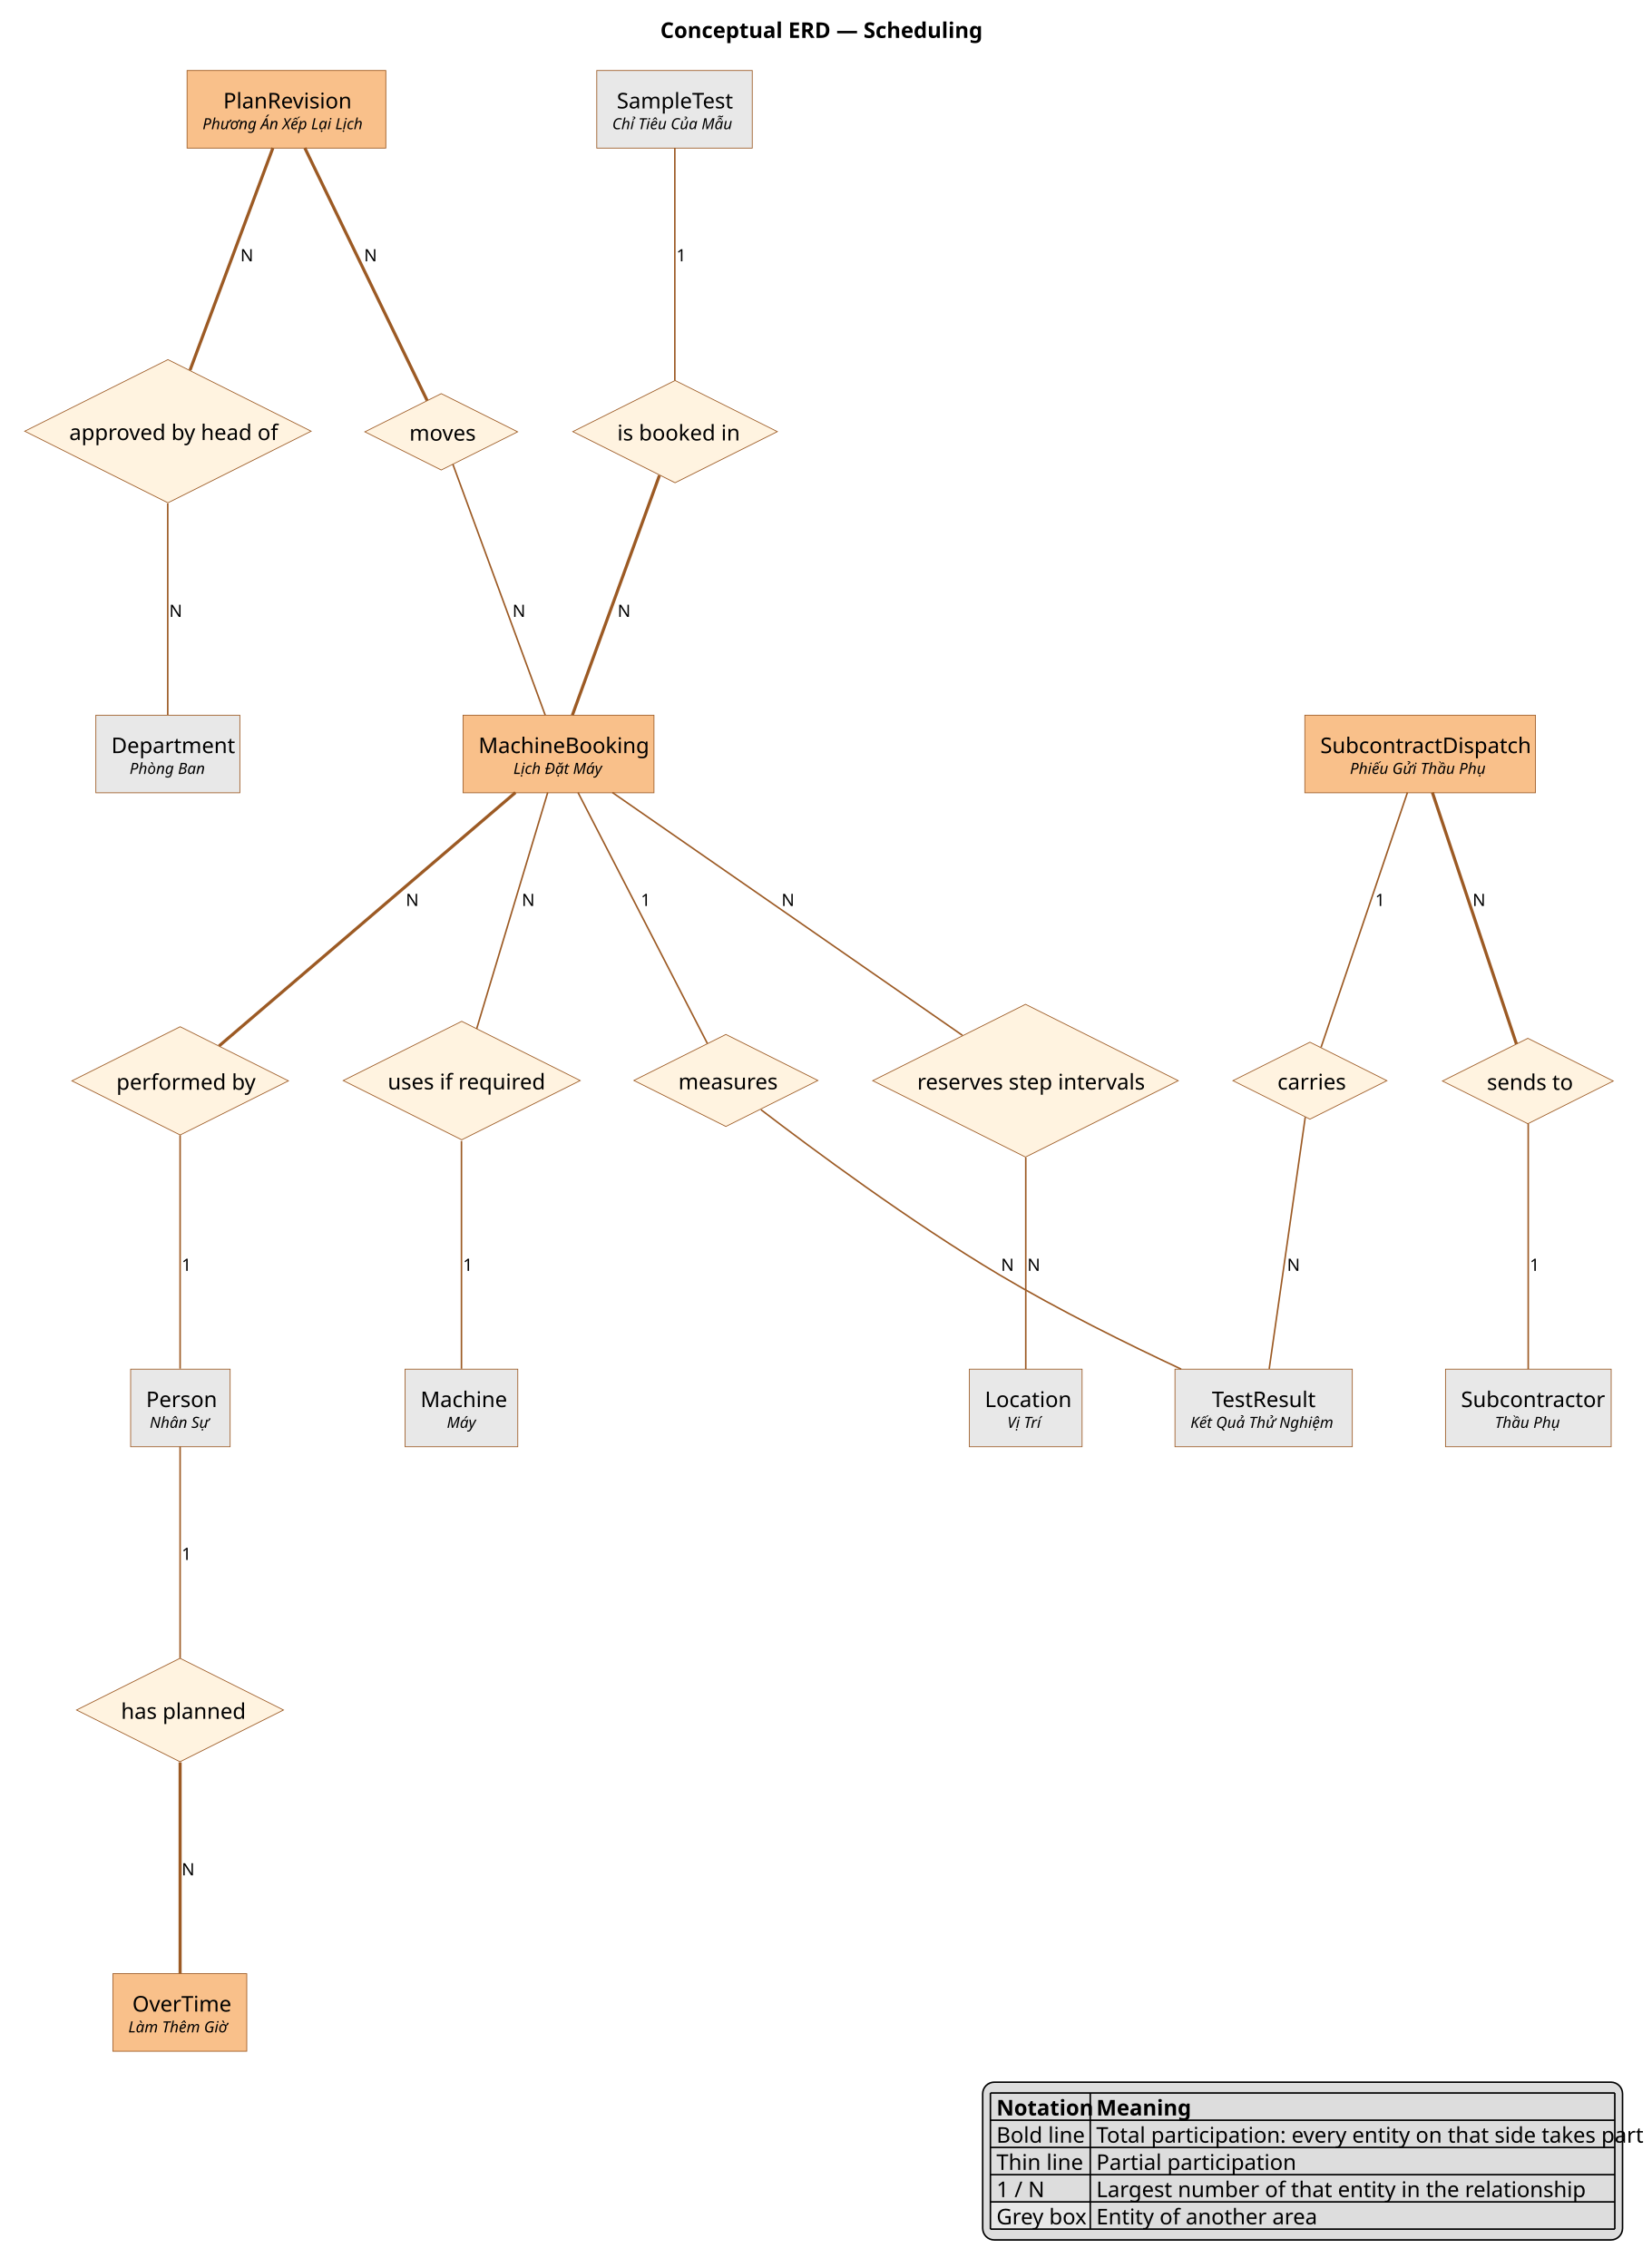
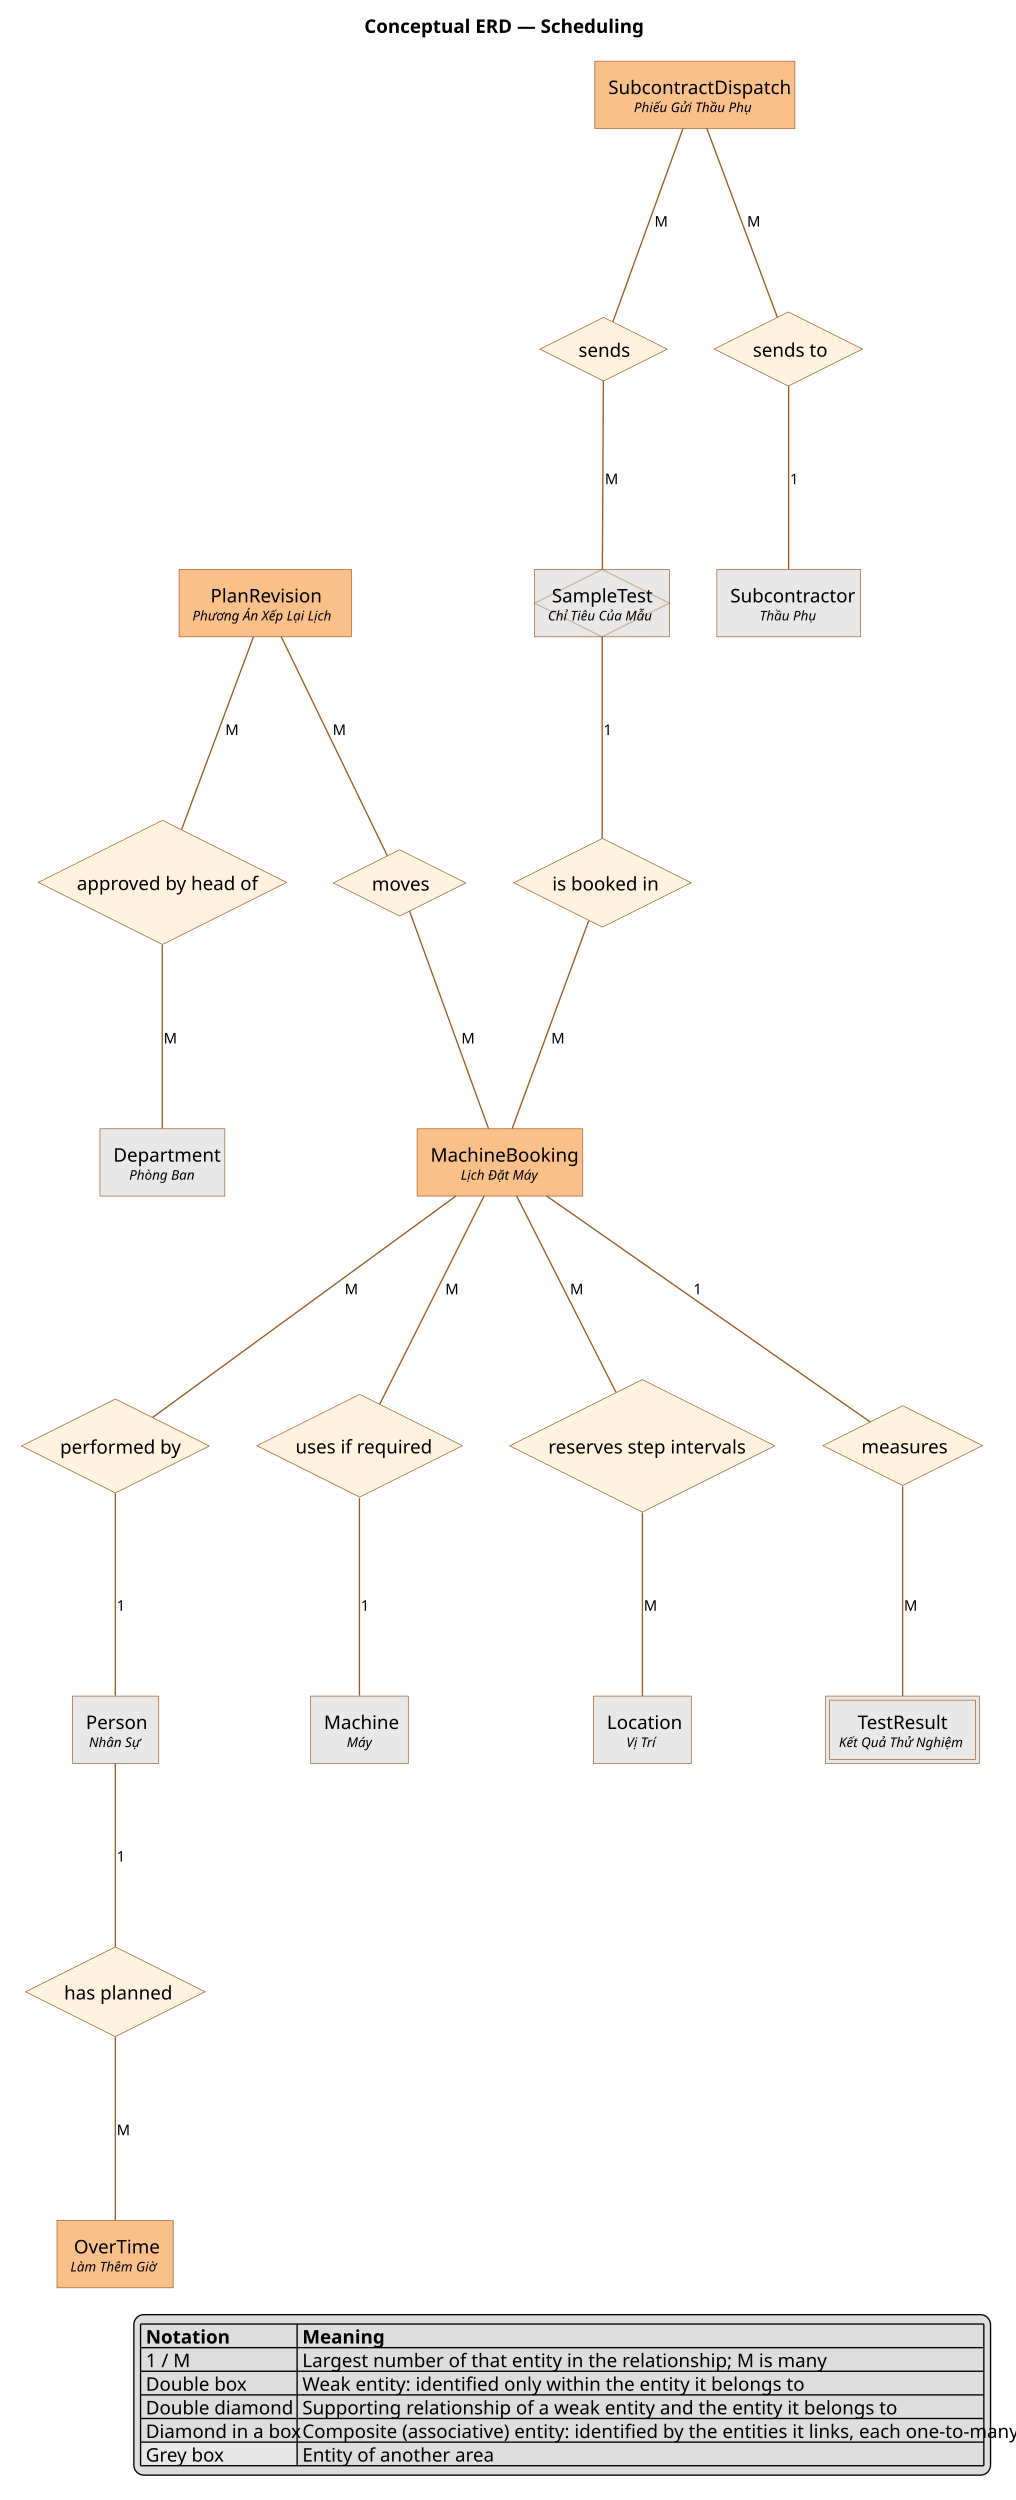
- <svg xmlns="http://www.w3.org/2000/svg" contentStyleType="text/css" data-diagram-type="CHEN_EER" height="1467px" preserveAspectRatio="none" style="width:1068px;height:1467px;background:#FFFFFF;" version="1.1" viewBox="0 0 1068 1467" width="1068px" zoomAndPan="magnify">
+ <svg xmlns="http://www.w3.org/2000/svg" contentStyleType="text/css" data-diagram-type="CHEN_EER" height="1864px" preserveAspectRatio="none" style="width:757px;height:1864px;background:#FFFFFF;" version="1.1" viewBox="0 0 757 1864" width="757px" zoomAndPan="magnify">
  <defs />
  <g>
    <g class="title" data-source-line="7">
-       <text fill="#000000" font-family="sans-serif" font-size="14" font-weight="700" lengthAdjust="spacing" textLength="207.341" x="427.081" y="24.533">Conceptual ERD — Scheduling</text>
-     </g>
-     <g>
-       <rect fill="#E8E8E8" height="50.188" style="stroke:#9C5A24;stroke-width:0.5;" width="93.144" x="62" y="462.609" />
-       <text fill="#000000" font-family="sans-serif" font-size="14" lengthAdjust="spacing" textLength="73.144" x="72" y="487.143">Department</text>
-       <text fill="#000000" font-family="sans-serif" font-size="10" font-style="italic" lengthAdjust="spacing" textLength="49.487" x="83.829" y="500.6">Phòng Ban</text>
-     </g>
-     <g>
-       <rect fill="#E8E8E8" height="50.188" style="stroke:#9C5A24;stroke-width:0.5;" width="64.358" x="84.5" y="885.609" />
-       <text fill="#000000" font-family="sans-serif" font-size="14" lengthAdjust="spacing" textLength="44.358" x="94.5" y="910.143">Person</text>
-       <text fill="#000000" font-family="sans-serif" font-size="10" font-style="italic" lengthAdjust="spacing" textLength="39.692" x="96.833" y="923.6">Nhân Sự</text>
-     </g>
-     <g>
-       <rect fill="#E8E8E8" height="50.188" style="stroke:#9C5A24;stroke-width:0.5;" width="72.917" x="262" y="885.609" />
-       <text fill="#000000" font-family="sans-serif" font-size="14" lengthAdjust="spacing" textLength="52.917" x="272" y="910.143">Machine</text>
-       <text fill="#000000" font-family="sans-serif" font-size="10" font-style="italic" lengthAdjust="spacing" textLength="18.892" x="289.013" y="923.6">Máy</text>
-     </g>
-     <g>
-       <rect fill="#E8E8E8" height="50.188" style="stroke:#9C5A24;stroke-width:0.5;" width="72.931" x="627" y="885.609" />
-       <text fill="#000000" font-family="sans-serif" font-size="14" lengthAdjust="spacing" textLength="52.931" x="637" y="910.143">Location</text>
-       <text fill="#000000" font-family="sans-serif" font-size="10" font-style="italic" lengthAdjust="spacing" textLength="23.887" x="651.522" y="923.6">Vị Trí</text>
-     </g>
-     <g>
-       <rect fill="#E8E8E8" height="50.188" style="stroke:#9C5A24;stroke-width:0.5;" width="107.158" x="935" y="885.609" />
-       <text fill="#000000" font-family="sans-serif" font-size="14" lengthAdjust="spacing" textLength="87.158" x="945" y="910.143">Subcontractor</text>
-       <text fill="#000000" font-family="sans-serif" font-size="10" font-style="italic" lengthAdjust="spacing" textLength="43.364" x="966.897" y="923.6">Thầu Phụ</text>
-     </g>
-     <g>
-       <rect fill="#F9C08A" height="50.188" style="stroke:#9C5A24;stroke-width:0.5;" width="123.51" x="299.5" y="462.609" />
-       <text fill="#000000" font-family="sans-serif" font-size="14" lengthAdjust="spacing" textLength="103.51" x="309.5" y="487.143">MachineBooking</text>
-       <text fill="#000000" font-family="sans-serif" font-size="10" font-style="italic" lengthAdjust="spacing" textLength="58.355" x="332.078" y="500.6">Lịch Đặt Máy</text>
-     </g>
-     <g>
-       <rect fill="#F9C08A" height="50.188" style="stroke:#9C5A24;stroke-width:0.5;" width="128.565" x="121" y="45.609" />
-       <text fill="#000000" font-family="sans-serif" font-size="14" lengthAdjust="spacing" textLength="81.71" x="144.427" y="70.143">PlanRevision</text>
-       <text fill="#000000" font-family="sans-serif" font-size="10" font-style="italic" lengthAdjust="spacing" textLength="108.564" x="131" y="83.6">Phương Án Xếp Lại Lịch</text>
-     </g>
-     <g>
-       <rect fill="#F9C08A" height="50.188" style="stroke:#9C5A24;stroke-width:0.5;" width="86.616" x="73" y="1276.609" />
-       <text fill="#000000" font-family="sans-serif" font-size="14" lengthAdjust="spacing" textLength="61.448" x="85.584" y="1301.143">OverTime</text>
-       <text fill="#000000" font-family="sans-serif" font-size="10" font-style="italic" lengthAdjust="spacing" textLength="66.616" x="83" y="1314.6">Làm Thêm Giờ</text>
-     </g>
-     <g>
-       <rect fill="#F9C08A" height="50.188" style="stroke:#9C5A24;stroke-width:0.5;" width="149.179" x="844" y="462.609" />
-       <text fill="#000000" font-family="sans-serif" font-size="14" lengthAdjust="spacing" textLength="129.179" x="854" y="487.143">SubcontractDispatch</text>
-       <text fill="#000000" font-family="sans-serif" font-size="10" font-style="italic" lengthAdjust="spacing" textLength="90.835" x="873.172" y="500.6">Phiếu Gửi Thầu Phụ</text>
-     </g>
-     <g>
-       <rect fill="#E8E8E8" height="50.188" style="stroke:#9C5A24;stroke-width:0.5;" width="100.591" x="386" y="45.609" />
-       <text fill="#000000" font-family="sans-serif" font-size="14" lengthAdjust="spacing" textLength="74.696" x="398.947" y="70.143">SampleTest</text>
-       <text fill="#000000" font-family="sans-serif" font-size="10" font-style="italic" lengthAdjust="spacing" textLength="80.591" x="396" y="83.6">Chỉ Tiêu Của Mẫu</text>
-     </g>
-     <g>
-       <rect fill="#E8E8E8" height="50.188" style="stroke:#9C5A24;stroke-width:0.5;" width="114.712" x="760" y="885.609" />
-       <text fill="#000000" font-family="sans-serif" font-size="14" lengthAdjust="spacing" textLength="66.91" x="783.901" y="910.143">TestResult</text>
-       <text fill="#000000" font-family="sans-serif" font-size="10" font-style="italic" lengthAdjust="spacing" textLength="94.712" x="770" y="923.6">Kết Quả Thử Nghiệm</text>
-     </g>
-     <g>
-       <polygon fill="#FFF3E0" points="370.5,279.183,436.648,246.109,502.796,279.183,436.648,312.257" style="stroke:#9C5A24;stroke-width:0.5;stroke-linejoin:miter;stroke-miterlimit:10;" />
-       <text fill="#000000" font-family="sans-serif" font-size="14" lengthAdjust="spacing" textLength="74.717" x="399.29" y="284.912">is booked in</text>
-     </g>
-     <g>
-       <polygon fill="#FFF3E0" points="46.5,699.125,116.531,664.109,186.562,699.125,116.531,734.14" style="stroke:#9C5A24;stroke-width:0.5;stroke-linejoin:miter;stroke-miterlimit:10;" />
-       <text fill="#000000" font-family="sans-serif" font-size="14" lengthAdjust="spacing" textLength="82.482" x="75.29" y="704.853">performed by</text>
-     </g>
-     <g>
-       <polygon fill="#FFF3E0" points="222,698.933,298.648,660.609,375.296,698.933,298.648,737.258" style="stroke:#9C5A24;stroke-width:0.5;stroke-linejoin:miter;stroke-miterlimit:10;" />
-       <text fill="#000000" font-family="sans-serif" font-size="14" lengthAdjust="spacing" textLength="95.717" x="250.79" y="704.662">uses if required</text>
-     </g>
-     <g>
-       <polygon fill="#FFF3E0" points="564.5,699.018,663.317,649.609,762.134,699.018,663.317,748.426" style="stroke:#9C5A24;stroke-width:0.5;stroke-linejoin:miter;stroke-miterlimit:10;" />
-       <text fill="#000000" font-family="sans-serif" font-size="14" lengthAdjust="spacing" textLength="140.055" x="593.29" y="704.746">reserves step intervals</text>
-     </g>
-     <g>
-       <polygon fill="#FFF3E0" points="410,698.871,469.524,669.109,529.048,698.871,469.524,728.634" style="stroke:#9C5A24;stroke-width:0.5;stroke-linejoin:miter;stroke-miterlimit:10;" />
-       <text fill="#000000" font-family="sans-serif" font-size="14" lengthAdjust="spacing" textLength="61.469" x="438.79" y="704.6">measures</text>
-     </g>
-     <g>
-       <polygon fill="#FFF3E0" points="236,279.313,285.407,254.609,334.814,279.313,285.407,304.016" style="stroke:#9C5A24;stroke-width:0.5;stroke-linejoin:miter;stroke-miterlimit:10;" />
-       <text fill="#000000" font-family="sans-serif" font-size="14" lengthAdjust="spacing" textLength="41.234" x="264.79" y="285.041">moves</text>
-     </g>
-     <g>
-       <polygon fill="#FFF3E0" points="16,278.918,108.617,232.609,201.234,278.918,108.617,325.226" style="stroke:#9C5A24;stroke-width:0.5;stroke-linejoin:miter;stroke-miterlimit:10;" />
-       <text fill="#000000" font-family="sans-serif" font-size="14" lengthAdjust="spacing" textLength="127.654" x="44.79" y="284.646">approved by head of</text>
-     </g>
-     <g>
-       <polygon fill="#FFF3E0" points="797.5,699.006,847.293,674.109,897.086,699.006,847.293,723.903" style="stroke:#9C5A24;stroke-width:0.5;stroke-linejoin:miter;stroke-miterlimit:10;" />
-       <text fill="#000000" font-family="sans-serif" font-size="14" lengthAdjust="spacing" textLength="42.007" x="826.29" y="704.735">carries</text>
-     </g>
-     <g>
-       <polygon fill="#FFF3E0" points="933,699.235,988.252,671.609,1043.503,699.235,988.252,726.861" style="stroke:#9C5A24;stroke-width:0.5;stroke-linejoin:miter;stroke-miterlimit:10;" />
-       <text fill="#000000" font-family="sans-serif" font-size="14" lengthAdjust="spacing" textLength="52.924" x="961.79" y="704.964">sends to</text>
-     </g>
-     <g>
-       <polygon fill="#FFF3E0" points="49.5,1106.076,116.434,1072.609,183.369,1106.076,116.434,1139.544" style="stroke:#9C5A24;stroke-width:0.5;stroke-linejoin:miter;stroke-miterlimit:10;" />
-       <text fill="#000000" font-family="sans-serif" font-size="14" lengthAdjust="spacing" textLength="76.289" x="78.29" y="1111.805">has planned</text>
+       <text fill="#000000" font-family="sans-serif" font-size="14" font-weight="700" lengthAdjust="spacing" textLength="207.341" x="271.604" y="24.533">Conceptual ERD — Scheduling</text>
+     </g>
+     <g>
+       <rect fill="#E8E8E8" height="50.188" style="stroke:#9C5A24;stroke-width:0.5;" width="93.144" x="74.5" y="841.609" />
+       <text fill="#000000" font-family="sans-serif" font-size="14" lengthAdjust="spacing" textLength="73.144" x="84.5" y="866.143">Department</text>
+       <text fill="#000000" font-family="sans-serif" font-size="10" font-style="italic" lengthAdjust="spacing" textLength="49.487" x="96.329" y="879.6">Phòng Ban</text>
+     </g>
+     <g>
+       <rect fill="#E8E8E8" height="50.188" style="stroke:#9C5A24;stroke-width:0.5;" width="64.358" x="54" y="1264.609" />
+       <text fill="#000000" font-family="sans-serif" font-size="14" lengthAdjust="spacing" textLength="44.358" x="64" y="1289.143">Person</text>
+       <text fill="#000000" font-family="sans-serif" font-size="10" font-style="italic" lengthAdjust="spacing" textLength="39.692" x="66.333" y="1302.6">Nhân Sự</text>
+     </g>
+     <g>
+       <rect fill="#E8E8E8" height="50.188" style="stroke:#9C5A24;stroke-width:0.5;" width="72.917" x="231.5" y="1264.609" />
+       <text fill="#000000" font-family="sans-serif" font-size="14" lengthAdjust="spacing" textLength="52.917" x="241.5" y="1289.143">Machine</text>
+       <text fill="#000000" font-family="sans-serif" font-size="10" font-style="italic" lengthAdjust="spacing" textLength="18.892" x="258.513" y="1302.6">Máy</text>
+     </g>
+     <g>
+       <rect fill="#E8E8E8" height="50.188" style="stroke:#9C5A24;stroke-width:0.5;" width="72.931" x="442.5" y="1264.609" />
+       <text fill="#000000" font-family="sans-serif" font-size="14" lengthAdjust="spacing" textLength="52.931" x="452.5" y="1289.143">Location</text>
+       <text fill="#000000" font-family="sans-serif" font-size="10" font-style="italic" lengthAdjust="spacing" textLength="23.887" x="467.022" y="1302.6">Vị Trí</text>
+     </g>
+     <g>
+       <rect fill="#E8E8E8" height="50.188" style="stroke:#9C5A24;stroke-width:0.5;" width="107.158" x="534.5" y="424.609" />
+       <text fill="#000000" font-family="sans-serif" font-size="14" lengthAdjust="spacing" textLength="87.158" x="544.5" y="449.143">Subcontractor</text>
+       <text fill="#000000" font-family="sans-serif" font-size="10" font-style="italic" lengthAdjust="spacing" textLength="43.364" x="566.397" y="462.6">Thầu Phụ</text>
+     </g>
+     <g>
+       <rect fill="#F9C08A" height="50.188" style="stroke:#9C5A24;stroke-width:0.5;" width="123.51" x="311" y="841.609" />
+       <text fill="#000000" font-family="sans-serif" font-size="14" lengthAdjust="spacing" textLength="103.51" x="321" y="866.143">MachineBooking</text>
+       <text fill="#000000" font-family="sans-serif" font-size="10" font-style="italic" lengthAdjust="spacing" textLength="58.355" x="343.578" y="879.6">Lịch Đặt Máy</text>
+     </g>
+     <g>
+       <rect fill="#F9C08A" height="50.188" style="stroke:#9C5A24;stroke-width:0.5;" width="128.565" x="133.5" y="424.609" />
+       <text fill="#000000" font-family="sans-serif" font-size="14" lengthAdjust="spacing" textLength="81.71" x="156.927" y="449.143">PlanRevision</text>
+       <text fill="#000000" font-family="sans-serif" font-size="10" font-style="italic" lengthAdjust="spacing" textLength="108.564" x="143.5" y="462.6">Phương Án Xếp Lại Lịch</text>
+     </g>
+     <g>
+       <rect fill="#F9C08A" height="50.188" style="stroke:#9C5A24;stroke-width:0.5;" width="86.616" x="42.5" y="1655.609" />
+       <text fill="#000000" font-family="sans-serif" font-size="14" lengthAdjust="spacing" textLength="61.448" x="55.084" y="1680.143">OverTime</text>
+       <text fill="#000000" font-family="sans-serif" font-size="10" font-style="italic" lengthAdjust="spacing" textLength="66.616" x="52.5" y="1693.6">Làm Thêm Giờ</text>
+     </g>
+     <g>
+       <rect fill="#F9C08A" height="50.188" style="stroke:#9C5A24;stroke-width:0.5;" width="149.179" x="443.5" y="45.609" />
+       <text fill="#000000" font-family="sans-serif" font-size="14" lengthAdjust="spacing" textLength="129.179" x="453.5" y="70.143">SubcontractDispatch</text>
+       <text fill="#000000" font-family="sans-serif" font-size="10" font-style="italic" lengthAdjust="spacing" textLength="90.835" x="472.672" y="83.6">Phiếu Gửi Thầu Phụ</text>
+     </g>
+     <g>
+       <rect fill="#E8E8E8" height="50.188" style="stroke:#9C5A24;stroke-width:0.5;" width="100.591" x="398.5" y="424.609" />
+       <polygon fill="none" points="448.80,424.61 499.09,449.70 448.80,474.80 398.50,449.70" style="stroke:#9C5A24;stroke-width:1;stroke-opacity:0.35;" />
+       <text fill="#000000" font-family="sans-serif" font-size="14" lengthAdjust="spacing" textLength="74.696" x="411.447" y="449.143">SampleTest</text>
+       <text fill="#000000" font-family="sans-serif" font-size="10" font-style="italic" lengthAdjust="spacing" textLength="80.591" x="408.5" y="462.6">Chỉ Tiêu Của Mẫu</text>
+     </g>
+     <g>
+       <rect fill="#E8E8E8" height="50.188" style="stroke:#9C5A24;stroke-width:0.5;" width="114.712" x="615.5" y="1264.609" />
+       <rect fill="#E8E8E8" height="44.188" style="stroke:#9C5A24;stroke-width:0.5;" width="108.712" x="618.5" y="1267.609" />
+       <text fill="#000000" font-family="sans-serif" font-size="14" lengthAdjust="spacing" textLength="66.91" x="639.401" y="1289.143">TestResult</text>
+       <text fill="#000000" font-family="sans-serif" font-size="10" font-style="italic" lengthAdjust="spacing" textLength="94.712" x="625.5" y="1302.6">Kết Quả Thử Nghiệm</text>
+     </g>
+     <g>
+       <polygon fill="#FFF3E0" points="383,658.183,449.148,625.109,515.296,658.183,449.148,691.258" style="stroke:#9C5A24;stroke-width:0.5;stroke-linejoin:miter;stroke-miterlimit:10;" />
+       <text fill="#000000" font-family="sans-serif" font-size="14" lengthAdjust="spacing" textLength="74.717" x="411.79" y="663.912">is booked in</text>
+     </g>
+     <g>
+       <polygon fill="#FFF3E0" points="16,1078.125,86.031,1043.109,156.062,1078.125,86.031,1113.14" style="stroke:#9C5A24;stroke-width:0.5;stroke-linejoin:miter;stroke-miterlimit:10;" />
+       <text fill="#000000" font-family="sans-serif" font-size="14" lengthAdjust="spacing" textLength="82.482" x="44.79" y="1083.853">performed by</text>
+     </g>
+     <g>
+       <polygon fill="#FFF3E0" points="191.5,1077.933,268.148,1039.609,344.796,1077.933,268.148,1116.257" style="stroke:#9C5A24;stroke-width:0.5;stroke-linejoin:miter;stroke-miterlimit:10;" />
+       <text fill="#000000" font-family="sans-serif" font-size="14" lengthAdjust="spacing" textLength="95.717" x="220.29" y="1083.662">uses if required</text>
+     </g>
+     <g>
+       <polygon fill="#FFF3E0" points="380,1078.018,478.817,1028.609,577.634,1078.018,478.817,1127.426" style="stroke:#9C5A24;stroke-width:0.5;stroke-linejoin:miter;stroke-miterlimit:10;" />
+       <text fill="#000000" font-family="sans-serif" font-size="14" lengthAdjust="spacing" textLength="140.055" x="408.79" y="1083.746">reserves step intervals</text>
+     </g>
+     <g>
+       <polygon fill="#FFF3E0" points="613.5,1077.871,673.024,1048.109,732.548,1077.871,673.024,1107.633" style="stroke:#9C5A24;stroke-width:0.5;stroke-linejoin:miter;stroke-miterlimit:10;" />
+       <text fill="#000000" font-family="sans-serif" font-size="14" lengthAdjust="spacing" textLength="61.469" x="642.29" y="1083.6">measures</text>
+     </g>
+     <g>
+       <polygon fill="#FFF3E0" points="248.5,658.313,297.907,633.609,347.314,658.313,297.907,683.016" style="stroke:#9C5A24;stroke-width:0.5;stroke-linejoin:miter;stroke-miterlimit:10;" />
+       <text fill="#000000" font-family="sans-serif" font-size="14" lengthAdjust="spacing" textLength="41.234" x="277.29" y="664.041">moves</text>
+     </g>
+     <g>
+       <polygon fill="#FFF3E0" points="28.5,657.918,121.117,611.609,213.734,657.918,121.117,704.226" style="stroke:#9C5A24;stroke-width:0.5;stroke-linejoin:miter;stroke-miterlimit:10;" />
+       <text fill="#000000" font-family="sans-serif" font-size="14" lengthAdjust="spacing" textLength="127.654" x="57.29" y="663.646">approved by head of</text>
+     </g>
+     <g>
+       <polygon fill="#FFF3E0" points="402.5,260.344,449.969,236.609,497.438,260.344,449.969,284.078" style="stroke:#9C5A24;stroke-width:0.5;stroke-linejoin:miter;stroke-miterlimit:10;" />
+       <text fill="#000000" font-family="sans-serif" font-size="14" lengthAdjust="spacing" textLength="37.358" x="431.29" y="266.072">sends</text>
+     </g>
+     <g>
+       <polygon fill="#FFF3E0" points="532.5,260.235,587.752,232.609,643.003,260.235,587.752,287.861" style="stroke:#9C5A24;stroke-width:0.5;stroke-linejoin:miter;stroke-miterlimit:10;" />
+       <text fill="#000000" font-family="sans-serif" font-size="14" lengthAdjust="spacing" textLength="52.924" x="561.29" y="265.964">sends to</text>
+     </g>
+     <g>
+       <polygon fill="#FFF3E0" points="19,1485.076,85.934,1451.609,152.869,1485.076,85.934,1518.544" style="stroke:#9C5A24;stroke-width:0.5;stroke-linejoin:miter;stroke-miterlimit:10;" />
+       <text fill="#000000" font-family="sans-serif" font-size="14" lengthAdjust="spacing" textLength="76.289" x="47.79" y="1490.805">has planned</text>
    </g>
    <g class="link" data-entity-1="ent0010" data-entity-2="ent0012" data-link-type="association" data-source-line="50" id="lnk22">
-       <path d="M436.5,95.699 C436.5,132.939 436.5,204.509 436.5,246.069" fill="none" id="E10-R1" style="stroke:#9C5A24;stroke-width:1;" />
-       <text fill="#000000" font-family="sans-serif" font-size="11" lengthAdjust="spacing" textLength="6.118" x="437.5" y="169.028">1</text>
+       <path d="M449,474.699 C449,511.939 449,583.509 449,625.069" fill="none" id="E10-R1" style="stroke:#9C5A24;stroke-width:1;" />
+       <text fill="#000000" font-family="sans-serif" font-size="11" lengthAdjust="spacing" textLength="6.118" x="450" y="548.028">1</text>
    </g>
    <g class="link" data-entity-1="ent0012" data-entity-2="ent0006" data-link-type="association" data-source-line="51" id="lnk23">
-       <path d="M426.54,307.529 C411.76,348.229 384.25,423.979 370.22,462.609" fill="none" id="R1-E6" style="stroke:#9C5A24;stroke-width:2;" />
-       <text fill="#000000" font-family="sans-serif" font-size="11" lengthAdjust="spacing" textLength="7.944" x="399.5" y="399.028">N</text>
+       <path d="M438.91,686.529 C423.93,727.229 396.05,802.979 381.83,841.609" fill="none" id="R1-E6" style="stroke:#9C5A24;stroke-width:1;" />
+       <text fill="#000000" font-family="sans-serif" font-size="11" lengthAdjust="spacing" textLength="9.163" x="411" y="778.028">M</text>
    </g>
    <g class="link" data-entity-1="ent0006" data-entity-2="ent0013" data-link-type="association" data-source-line="52" id="lnk24">
-       <path d="M333.4,512.639 C285.26,553.809 187.77,637.169 141.7,676.559" fill="none" id="E6-R2" style="stroke:#9C5A24;stroke-width:2;" />
-       <text fill="#000000" font-family="sans-serif" font-size="11" lengthAdjust="spacing" textLength="7.944" x="262.5" y="586.028">N</text>
+       <path d="M340.08,891.639 C283.1,933.239 167.09,1017.909 113.85,1056.779" fill="none" id="E6-R2" style="stroke:#9C5A24;stroke-width:1;" />
+       <text fill="#000000" font-family="sans-serif" font-size="11" lengthAdjust="spacing" textLength="9.163" x="257" y="965.028">M</text>
    </g>
    <g class="link" data-entity-1="ent0013" data-entity-2="ent0002" data-link-type="association" data-source-line="53" id="lnk25">
-       <path d="M116.5,734.239 C116.5,776.669 116.5,848.049 116.5,885.309" fill="none" id="R2-E2" style="stroke:#9C5A24;stroke-width:1;" />
-       <text fill="#000000" font-family="sans-serif" font-size="11" lengthAdjust="spacing" textLength="6.118" x="117.5" y="822.028">1</text>
+       <path d="M86,1113.239 C86,1155.669 86,1227.049 86,1264.309" fill="none" id="R2-E2" style="stroke:#9C5A24;stroke-width:1;" />
+       <text fill="#000000" font-family="sans-serif" font-size="11" lengthAdjust="spacing" textLength="6.118" x="87" y="1201.028">1</text>
    </g>
    <g class="link" data-entity-1="ent0006" data-entity-2="ent0014" data-link-type="association" data-source-line="54" id="lnk26">
-       <path d="M354.27,512.639 C342.96,550.259 321.05,623.119 308.32,665.449" fill="none" id="E6-R3" style="stroke:#9C5A24;stroke-width:1;" />
-       <text fill="#000000" font-family="sans-serif" font-size="11" lengthAdjust="spacing" textLength="7.944" x="337.5" y="586.028">N</text>
+       <path d="M360.96,891.639 C341.72,930.009 304.12,1005.039 283.11,1046.959" fill="none" id="E6-R3" style="stroke:#9C5A24;stroke-width:1;" />
+       <text fill="#000000" font-family="sans-serif" font-size="11" lengthAdjust="spacing" textLength="9.163" x="332" y="965.028">M</text>
    </g>
    <g class="link" data-entity-1="ent0014" data-entity-2="ent0003" data-link-type="association" data-source-line="55" id="lnk27">
-       <path d="M298.5,738.049 C298.5,780.849 298.5,849.199 298.5,885.349" fill="none" id="R3-E3" style="stroke:#9C5A24;stroke-width:1;" />
-       <text fill="#000000" font-family="sans-serif" font-size="11" lengthAdjust="spacing" textLength="6.118" x="299.5" y="822.028">1</text>
+       <path d="M268,1117.049 C268,1159.849 268,1228.199 268,1264.349" fill="none" id="R3-E3" style="stroke:#9C5A24;stroke-width:1;" />
+       <text fill="#000000" font-family="sans-serif" font-size="11" lengthAdjust="spacing" textLength="6.118" x="269" y="1201.028">1</text>
    </g>
    <g class="link" data-entity-1="ent0006" data-entity-2="ent0015" data-link-type="association" data-source-line="56" id="lnk28">
-       <path d="M396.14,512.639 C452.23,551.549 562.66,628.149 622.55,669.699" fill="none" id="E6-R4" style="stroke:#9C5A24;stroke-width:1;" />
-       <text fill="#000000" font-family="sans-serif" font-size="11" lengthAdjust="spacing" textLength="7.944" x="505.5" y="586.028">N</text>
+       <path d="M385.16,891.639 C403.27,927.429 437.52,995.119 459.25,1038.079" fill="none" id="E6-R4" style="stroke:#9C5A24;stroke-width:1;" />
+       <text fill="#000000" font-family="sans-serif" font-size="11" lengthAdjust="spacing" textLength="9.163" x="425" y="965.028">M</text>
    </g>
    <g class="link" data-entity-1="ent0015" data-entity-2="ent0004" data-link-type="association" data-source-line="57" id="lnk29">
-       <path d="M663.5,748.699 C663.5,791.609 663.5,852.369 663.5,885.599" fill="none" id="R4-E4" style="stroke:#9C5A24;stroke-width:1;" />
-       <text fill="#000000" font-family="sans-serif" font-size="11" lengthAdjust="spacing" textLength="7.944" x="664.5" y="822.028">N</text>
+       <path d="M479,1127.699 C479,1170.609 479,1231.369 479,1264.599" fill="none" id="R4-E4" style="stroke:#9C5A24;stroke-width:1;" />
+       <text fill="#000000" font-family="sans-serif" font-size="11" lengthAdjust="spacing" textLength="9.163" x="480" y="1201.028">M</text>
    </g>
    <g class="link" data-entity-1="ent0006" data-entity-2="ent0016" data-link-type="association" data-source-line="58" id="lnk30">
-       <path d="M373.89,512.639 C394.83,553.269 436.97,634.999 457.58,674.999" fill="none" id="E6-R5" style="stroke:#9C5A24;stroke-width:1;" />
-       <text fill="#000000" font-family="sans-serif" font-size="11" lengthAdjust="spacing" textLength="6.118" x="414.5" y="586.028">1</text>
+       <path d="M407.41,891.639 C468.82,934.529 595.81,1023.209 648.87,1060.259" fill="none" id="E6-R5" style="stroke:#9C5A24;stroke-width:1;" />
+       <text fill="#000000" font-family="sans-serif" font-size="11" lengthAdjust="spacing" textLength="6.118" x="517" y="965.028">1</text>
    </g>
    <g class="link" data-entity-1="ent0016" data-entity-2="ent0011" data-link-type="association" data-source-line="59" id="lnk31">
-       <path d="M492.22,717.789 C525.21,743.039 588.72,790.199 646.5,824.609 C684.67,847.339 729.73,869.569 764.01,885.579" fill="none" id="R5-E11" style="stroke:#9C5A24;stroke-width:1;" />
-       <text fill="#000000" font-family="sans-serif" font-size="11" lengthAdjust="spacing" textLength="7.944" x="647.5" y="822.028">N</text>
+       <path d="M673,1108.239 C673,1149.949 673,1225.919 673,1264.599" fill="none" id="R5-E11" style="stroke:#9C5A24;stroke-width:1;" />
+       <text fill="#000000" font-family="sans-serif" font-size="11" lengthAdjust="spacing" textLength="9.163" x="674" y="1201.028">M</text>
    </g>
    <g class="link" data-entity-1="ent0007" data-entity-2="ent0017" data-link-type="association" data-source-line="60" id="lnk32">
-       <path d="M197.17,95.699 C217.26,137.189 257.99,221.309 276.27,259.039" fill="none" id="E7-R6" style="stroke:#9C5A24;stroke-width:2;" />
-       <text fill="#000000" font-family="sans-serif" font-size="11" lengthAdjust="spacing" textLength="7.944" x="235.5" y="169.028">N</text>
+       <path d="M209.67,474.699 C229.76,516.189 270.49,600.309 288.77,638.039" fill="none" id="E7-R6" style="stroke:#9C5A24;stroke-width:1;" />
+       <text fill="#000000" font-family="sans-serif" font-size="11" lengthAdjust="spacing" textLength="9.163" x="248" y="548.028">M</text>
    </g>
    <g class="link" data-entity-1="ent0017" data-entity-2="ent0006" data-link-type="association" data-source-line="61" id="lnk33">
-       <path d="M292.93,300.289 C307.01,338.549 337.53,421.479 352.65,462.559" fill="none" id="R6-E6" style="stroke:#9C5A24;stroke-width:1;" />
-       <text fill="#000000" font-family="sans-serif" font-size="11" lengthAdjust="spacing" textLength="7.944" x="331.5" y="399.028">N</text>
+       <path d="M305.33,679.289 C319.22,717.549 349.35,800.479 364.27,841.559" fill="none" id="R6-E6" style="stroke:#9C5A24;stroke-width:1;" />
+       <text fill="#000000" font-family="sans-serif" font-size="11" lengthAdjust="spacing" textLength="9.163" x="344" y="778.028">M</text>
    </g>
    <g class="link" data-entity-1="ent0007" data-entity-2="ent0018" data-link-type="association" data-source-line="62" id="lnk34">
-       <path d="M176.52,95.699 C163.35,131.019 138.66,197.239 122.93,239.419" fill="none" id="E7-R7" style="stroke:#9C5A24;stroke-width:2;" />
-       <text fill="#000000" font-family="sans-serif" font-size="11" lengthAdjust="spacing" textLength="7.944" x="155.5" y="169.028">N</text>
+       <path d="M189.02,474.699 C175.85,510.019 151.16,576.239 135.43,618.419" fill="none" id="E7-R7" style="stroke:#9C5A24;stroke-width:1;" />
+       <text fill="#000000" font-family="sans-serif" font-size="11" lengthAdjust="spacing" textLength="9.163" x="168" y="548.028">M</text>
    </g>
    <g class="link" data-entity-1="ent0018" data-entity-2="ent0001" data-link-type="association" data-source-line="63" id="lnk35">
-       <path d="M108.5,325.679 C108.5,367.849 108.5,428.909 108.5,462.389" fill="none" id="R7-E1" style="stroke:#9C5A24;stroke-width:1;" />
-       <text fill="#000000" font-family="sans-serif" font-size="11" lengthAdjust="spacing" textLength="7.944" x="109.5" y="399.028">N</text>
+       <path d="M121,704.679 C121,746.849 121,807.909 121,841.389" fill="none" id="R7-E1" style="stroke:#9C5A24;stroke-width:1;" />
+       <text fill="#000000" font-family="sans-serif" font-size="11" lengthAdjust="spacing" textLength="9.163" x="122" y="778.028">M</text>
    </g>
    <g class="link" data-entity-1="ent0009" data-entity-2="ent0019" data-link-type="association" data-source-line="64" id="lnk36">
-       <path d="M910.36,512.639 C896.3,554.129 867.71,638.479 854.49,677.479" fill="none" id="E9-R8" style="stroke:#9C5A24;stroke-width:1;" />
-       <text fill="#000000" font-family="sans-serif" font-size="11" lengthAdjust="spacing" textLength="6.118" x="889.5" y="586.028">1</text>
-     </g>
-     <g class="link" data-entity-1="ent0019" data-entity-2="ent0011" data-link-type="association" data-source-line="65" id="lnk37">
-       <path d="M844.29,722.529 C838.61,762.219 826.82,844.509 820.96,885.419" fill="none" id="R8-E11" style="stroke:#9C5A24;stroke-width:1;" />
-       <text fill="#000000" font-family="sans-serif" font-size="11" lengthAdjust="spacing" textLength="7.944" x="832.5" y="822.028">N</text>
+       <path d="M509.25,95.739 C495.58,133.419 469.45,205.489 456.97,239.899" fill="none" id="E9-R8" style="stroke:#9C5A24;stroke-width:1;" />
+       <text fill="#000000" font-family="sans-serif" font-size="11" lengthAdjust="spacing" textLength="9.163" x="488" y="169.028">M</text>
+     </g>
+     <g class="link" data-entity-1="ent0019" data-entity-2="ent0010" data-link-type="association" data-source-line="65" id="lnk37">
+       <path d="M449.88,283.729 C449.69,319.279 449.32,387.939 449.13,424.429" fill="none" id="R8-E10" style="stroke:#9C5A24;stroke-width:1;" />
+       <text fill="#000000" font-family="sans-serif" font-size="11" lengthAdjust="spacing" textLength="9.163" x="451" y="361.028">M</text>
    </g>
    <g class="link" data-entity-1="ent0009" data-entity-2="ent0020" data-link-type="association" data-source-line="66" id="lnk38">
-       <path d="M926.53,512.639 C940.14,553.379 967.56,635.429 980.88,675.309" fill="none" id="E9-R9" style="stroke:#9C5A24;stroke-width:2;" />
-       <text fill="#000000" font-family="sans-serif" font-size="11" lengthAdjust="spacing" textLength="7.944" x="952.5" y="586.028">N</text>
+       <path d="M527.01,95.739 C540.63,132.239 566.3,200.979 579.57,236.539" fill="none" id="E9-R9" style="stroke:#9C5A24;stroke-width:1;" />
+       <text fill="#000000" font-family="sans-serif" font-size="11" lengthAdjust="spacing" textLength="9.163" x="557" y="169.028">M</text>
    </g>
    <g class="link" data-entity-1="ent0020" data-entity-2="ent0005" data-link-type="association" data-source-line="67" id="lnk39">
-       <path d="M988.5,726.639 C988.5,767.709 988.5,846.049 988.5,885.559" fill="none" id="R9-E5" style="stroke:#9C5A24;stroke-width:1;" />
-       <text fill="#000000" font-family="sans-serif" font-size="11" lengthAdjust="spacing" textLength="6.118" x="989.5" y="822.028">1</text>
+       <path d="M588,287.969 C588,324.529 588,389.389 588,424.469" fill="none" id="R9-E5" style="stroke:#9C5A24;stroke-width:1;" />
+       <text fill="#000000" font-family="sans-serif" font-size="11" lengthAdjust="spacing" textLength="6.118" x="589" y="361.028">1</text>
    </g>
    <g class="link" data-entity-1="ent0002" data-entity-2="ent0021" data-link-type="association" data-source-line="68" id="lnk40">
-       <path d="M116.5,935.729 C116.5,970.269 116.5,1033.939 116.5,1072.609" fill="none" id="E2-R10" style="stroke:#9C5A24;stroke-width:1;" />
-       <text fill="#000000" font-family="sans-serif" font-size="11" lengthAdjust="spacing" textLength="6.118" x="117.5" y="1009.028">1</text>
+       <path d="M86,1314.729 C86,1349.269 86,1412.939 86,1451.609" fill="none" id="E2-R10" style="stroke:#9C5A24;stroke-width:1;" />
+       <text fill="#000000" font-family="sans-serif" font-size="11" lengthAdjust="spacing" textLength="6.118" x="87" y="1388.028">1</text>
    </g>
    <g class="link" data-entity-1="ent0021" data-entity-2="ent0008" data-link-type="association" data-source-line="69" id="lnk41">
-       <path d="M116.5,1139.929 C116.5,1178.639 116.5,1242.059 116.5,1276.509" fill="none" id="R10-E8" style="stroke:#9C5A24;stroke-width:2;" />
-       <text fill="#000000" font-family="sans-serif" font-size="11" lengthAdjust="spacing" textLength="7.944" x="117.5" y="1213.028">N</text>
+       <path d="M86,1518.929 C86,1557.639 86,1621.059 86,1655.509" fill="none" id="R10-E8" style="stroke:#9C5A24;stroke-width:1;" />
+       <text fill="#000000" font-family="sans-serif" font-size="11" lengthAdjust="spacing" textLength="9.163" x="87" y="1592.028">M</text>
    </g>
    <g class="legend" data-source-line="70">
-       <rect fill="#DDDDDD" height="102.047" rx="7.5" ry="7.5" style="stroke:#000000;stroke-width:1;" width="413.867" x="635.636" y="1346.797" />
-       <text fill="#000000" font-family="sans-serif" font-size="14" font-weight="700" lengthAdjust="spacing" textLength="56.766" x="644.526" y="1368.33">Notation</text>
-       <text fill="#000000" font-family="sans-serif" font-size="14" font-weight="700" lengthAdjust="spacing" textLength="56.779" x="709.105" y="1368.33">Meaning</text>
-       <text fill="#000000" font-family="sans-serif" font-size="14" lengthAdjust="spacing" textLength="53.703" x="644.526" y="1385.939">Bold line</text>
-       <text fill="#000000" font-family="sans-serif" font-size="14" lengthAdjust="spacing" textLength="331.509" x="709.105" y="1385.939">Total participation: every entity on that side takes part</text>
-       <text fill="#000000" font-family="sans-serif" font-size="14" lengthAdjust="spacing" textLength="52.917" x="644.526" y="1403.549">Thin line</text>
-       <text fill="#000000" font-family="sans-serif" font-size="14" lengthAdjust="spacing" textLength="119.061" x="709.105" y="1403.549">Partial participation</text>
-       <text fill="#000000" font-family="sans-serif" font-size="14" lengthAdjust="spacing" textLength="29.565" x="644.526" y="1421.158">1 / N</text>
-       <text fill="#000000" font-family="sans-serif" font-size="14" lengthAdjust="spacing" textLength="291.84" x="709.105" y="1421.158">Largest number of that entity in the relationship</text>
-       <rect fill="#E8E8E8" height="17.609" style="stroke:none;stroke-width:1;" width="64.579" x="640.636" y="1424.234" />
-       <text fill="#000000" font-family="sans-serif" font-size="14" lengthAdjust="spacing" textLength="56.8" x="644.526" y="1438.768">Grey box</text>
-       <text fill="#000000" font-family="sans-serif" font-size="14" lengthAdjust="spacing" textLength="133.861" x="709.105" y="1438.768">Entity of another area</text>
-       <line style="stroke:#000000;stroke-width:1;" x1="640.636" x2="1044.503" y1="1353.797" y2="1353.797" />
-       <line style="stroke:#000000;stroke-width:1;" x1="640.636" x2="1044.503" y1="1371.406" y2="1371.406" />
-       <line style="stroke:#000000;stroke-width:1;" x1="640.636" x2="1044.503" y1="1389.016" y2="1389.016" />
-       <line style="stroke:#000000;stroke-width:1;" x1="640.636" x2="1044.503" y1="1406.625" y2="1406.625" />
-       <line style="stroke:#000000;stroke-width:1;" x1="640.636" x2="1044.503" y1="1424.234" y2="1424.234" />
-       <line style="stroke:#000000;stroke-width:1;" x1="640.636" x2="1044.503" y1="1441.844" y2="1441.844" />
-       <line style="stroke:#000000;stroke-width:1;" x1="640.636" x2="640.636" y1="1353.797" y2="1441.844" />
-       <line style="stroke:#000000;stroke-width:1;" x1="705.215" x2="705.215" y1="1353.797" y2="1441.844" />
-       <line style="stroke:#000000;stroke-width:1;" x1="1044.503" x2="1044.503" y1="1353.797" y2="1441.844" />
+       <rect fill="#DDDDDD" height="119.656" rx="7.5" ry="7.5" style="stroke:#000000;stroke-width:1;" width="638.749" x="99.799" y="1725.797" />
+       <text fill="#000000" font-family="sans-serif" font-size="14" font-weight="700" lengthAdjust="spacing" textLength="56.766" x="108.689" y="1747.33">Notation</text>
+       <text fill="#000000" font-family="sans-serif" font-size="14" font-weight="700" lengthAdjust="spacing" textLength="56.779" x="225.419" y="1747.33">Meaning</text>
+       <text fill="#000000" font-family="sans-serif" font-size="14" lengthAdjust="spacing" textLength="31.117" x="108.689" y="1764.939">1 / M</text>
+       <text fill="#000000" font-family="sans-serif" font-size="14" lengthAdjust="spacing" textLength="363.405" x="225.419" y="1764.939">Largest number of that entity in the relationship; M is many</text>
+       <text fill="#000000" font-family="sans-serif" font-size="14" lengthAdjust="spacing" textLength="70.827" x="108.689" y="1782.549">Double box</text>
+       <text fill="#000000" font-family="sans-serif" font-size="14" lengthAdjust="spacing" textLength="346.302" x="225.419" y="1782.549">Weak entity: identified only within the entity it belongs to</text>
+       <text fill="#000000" font-family="sans-serif" font-size="14" lengthAdjust="spacing" textLength="101.958" x="108.689" y="1800.158">Double diamond</text>
+       <text fill="#000000" font-family="sans-serif" font-size="14" lengthAdjust="spacing" textLength="411.708" x="225.419" y="1800.158">Supporting relationship of a weak entity and the entity it belongs to</text>
+       <text fill="#000000" font-family="sans-serif" font-size="14" lengthAdjust="spacing" textLength="108.951" x="108.689" y="1817.768">Diamond in a box</text>
+       <text fill="#000000" font-family="sans-serif" font-size="14" lengthAdjust="spacing" textLength="504.239" x="225.419" y="1817.768">Composite (associative) entity: identified by the entities it links, each one-to-many</text>
+       <rect fill="#E8E8E8" height="17.609" style="stroke:none;stroke-width:1;" width="116.731" x="104.799" y="1820.844" />
+       <text fill="#000000" font-family="sans-serif" font-size="14" lengthAdjust="spacing" textLength="56.8" x="108.689" y="1835.377">Grey box</text>
+       <text fill="#000000" font-family="sans-serif" font-size="14" lengthAdjust="spacing" textLength="133.861" x="225.419" y="1835.377">Entity of another area</text>
+       <line style="stroke:#000000;stroke-width:1;" x1="104.799" x2="733.548" y1="1732.797" y2="1732.797" />
+       <line style="stroke:#000000;stroke-width:1;" x1="104.799" x2="733.548" y1="1750.406" y2="1750.406" />
+       <line style="stroke:#000000;stroke-width:1;" x1="104.799" x2="733.548" y1="1768.016" y2="1768.016" />
+       <line style="stroke:#000000;stroke-width:1;" x1="104.799" x2="733.548" y1="1785.625" y2="1785.625" />
+       <line style="stroke:#000000;stroke-width:1;" x1="104.799" x2="733.548" y1="1803.234" y2="1803.234" />
+       <line style="stroke:#000000;stroke-width:1;" x1="104.799" x2="733.548" y1="1820.844" y2="1820.844" />
+       <line style="stroke:#000000;stroke-width:1;" x1="104.799" x2="733.548" y1="1838.453" y2="1838.453" />
+       <line style="stroke:#000000;stroke-width:1;" x1="104.799" x2="104.799" y1="1732.797" y2="1838.453" />
+       <line style="stroke:#000000;stroke-width:1;" x1="221.53" x2="221.53" y1="1732.797" y2="1838.453" />
+       <line style="stroke:#000000;stroke-width:1;" x1="733.548" x2="733.548" y1="1732.797" y2="1838.453" />
    </g>
  </g>
</svg>
